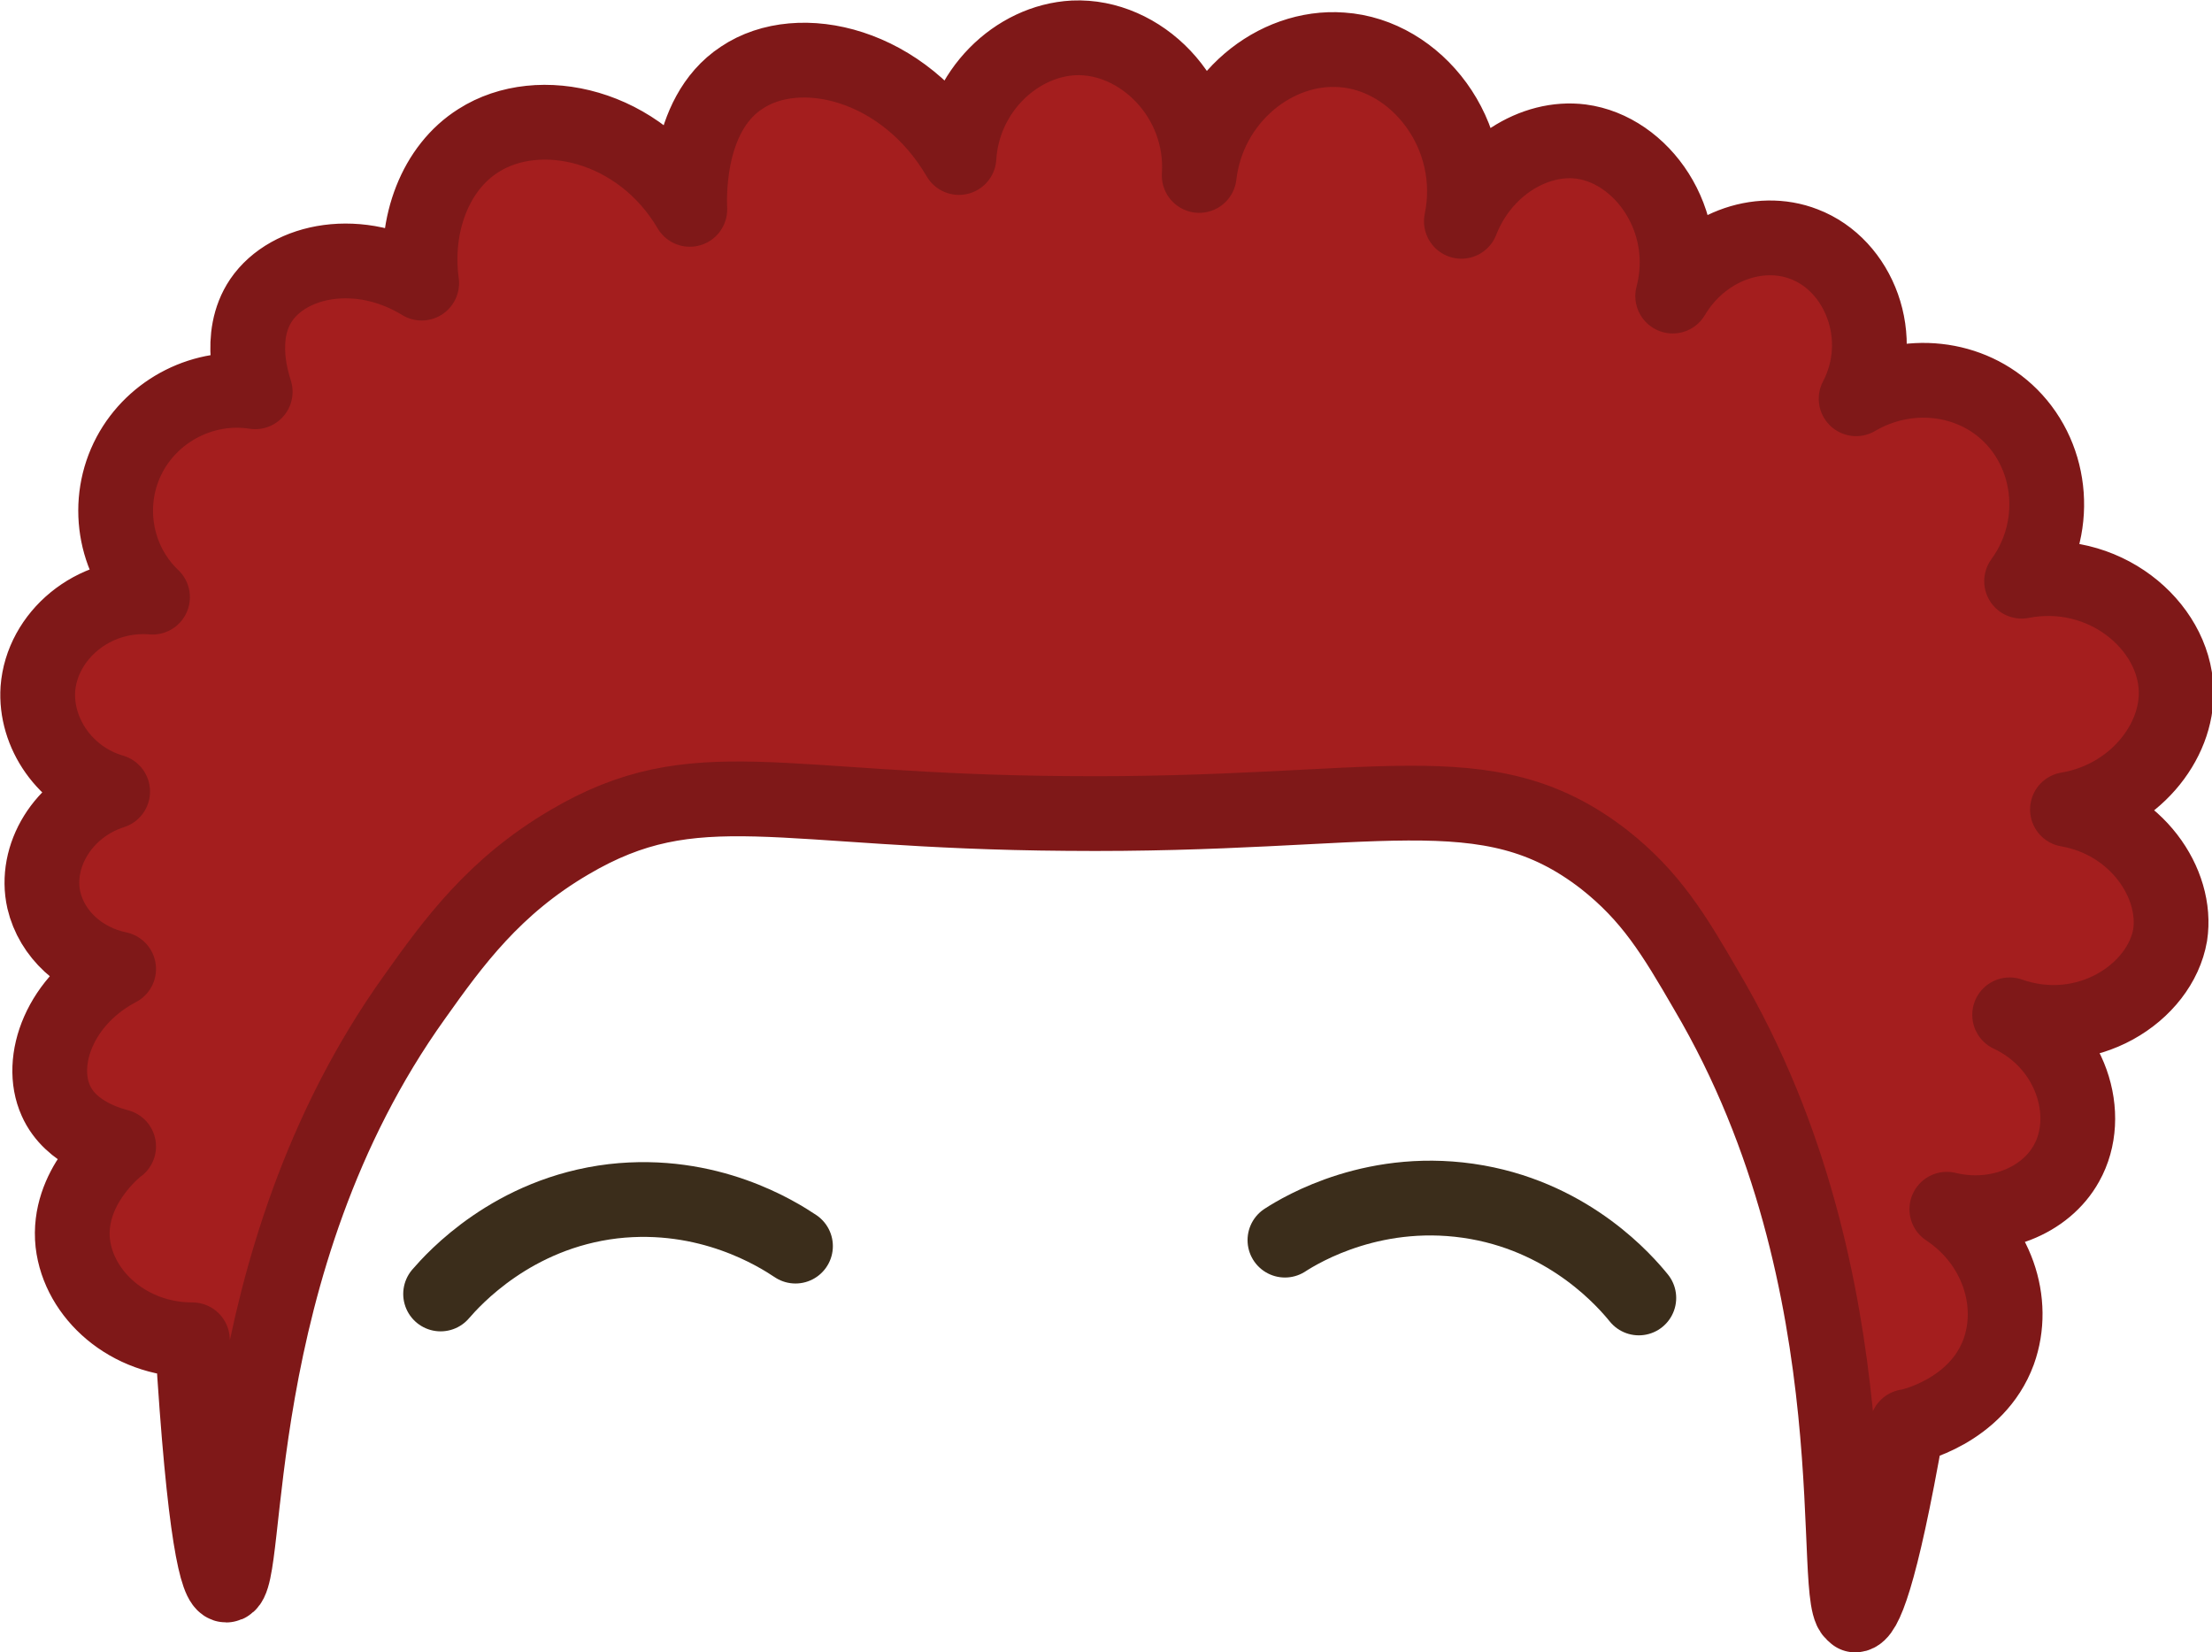
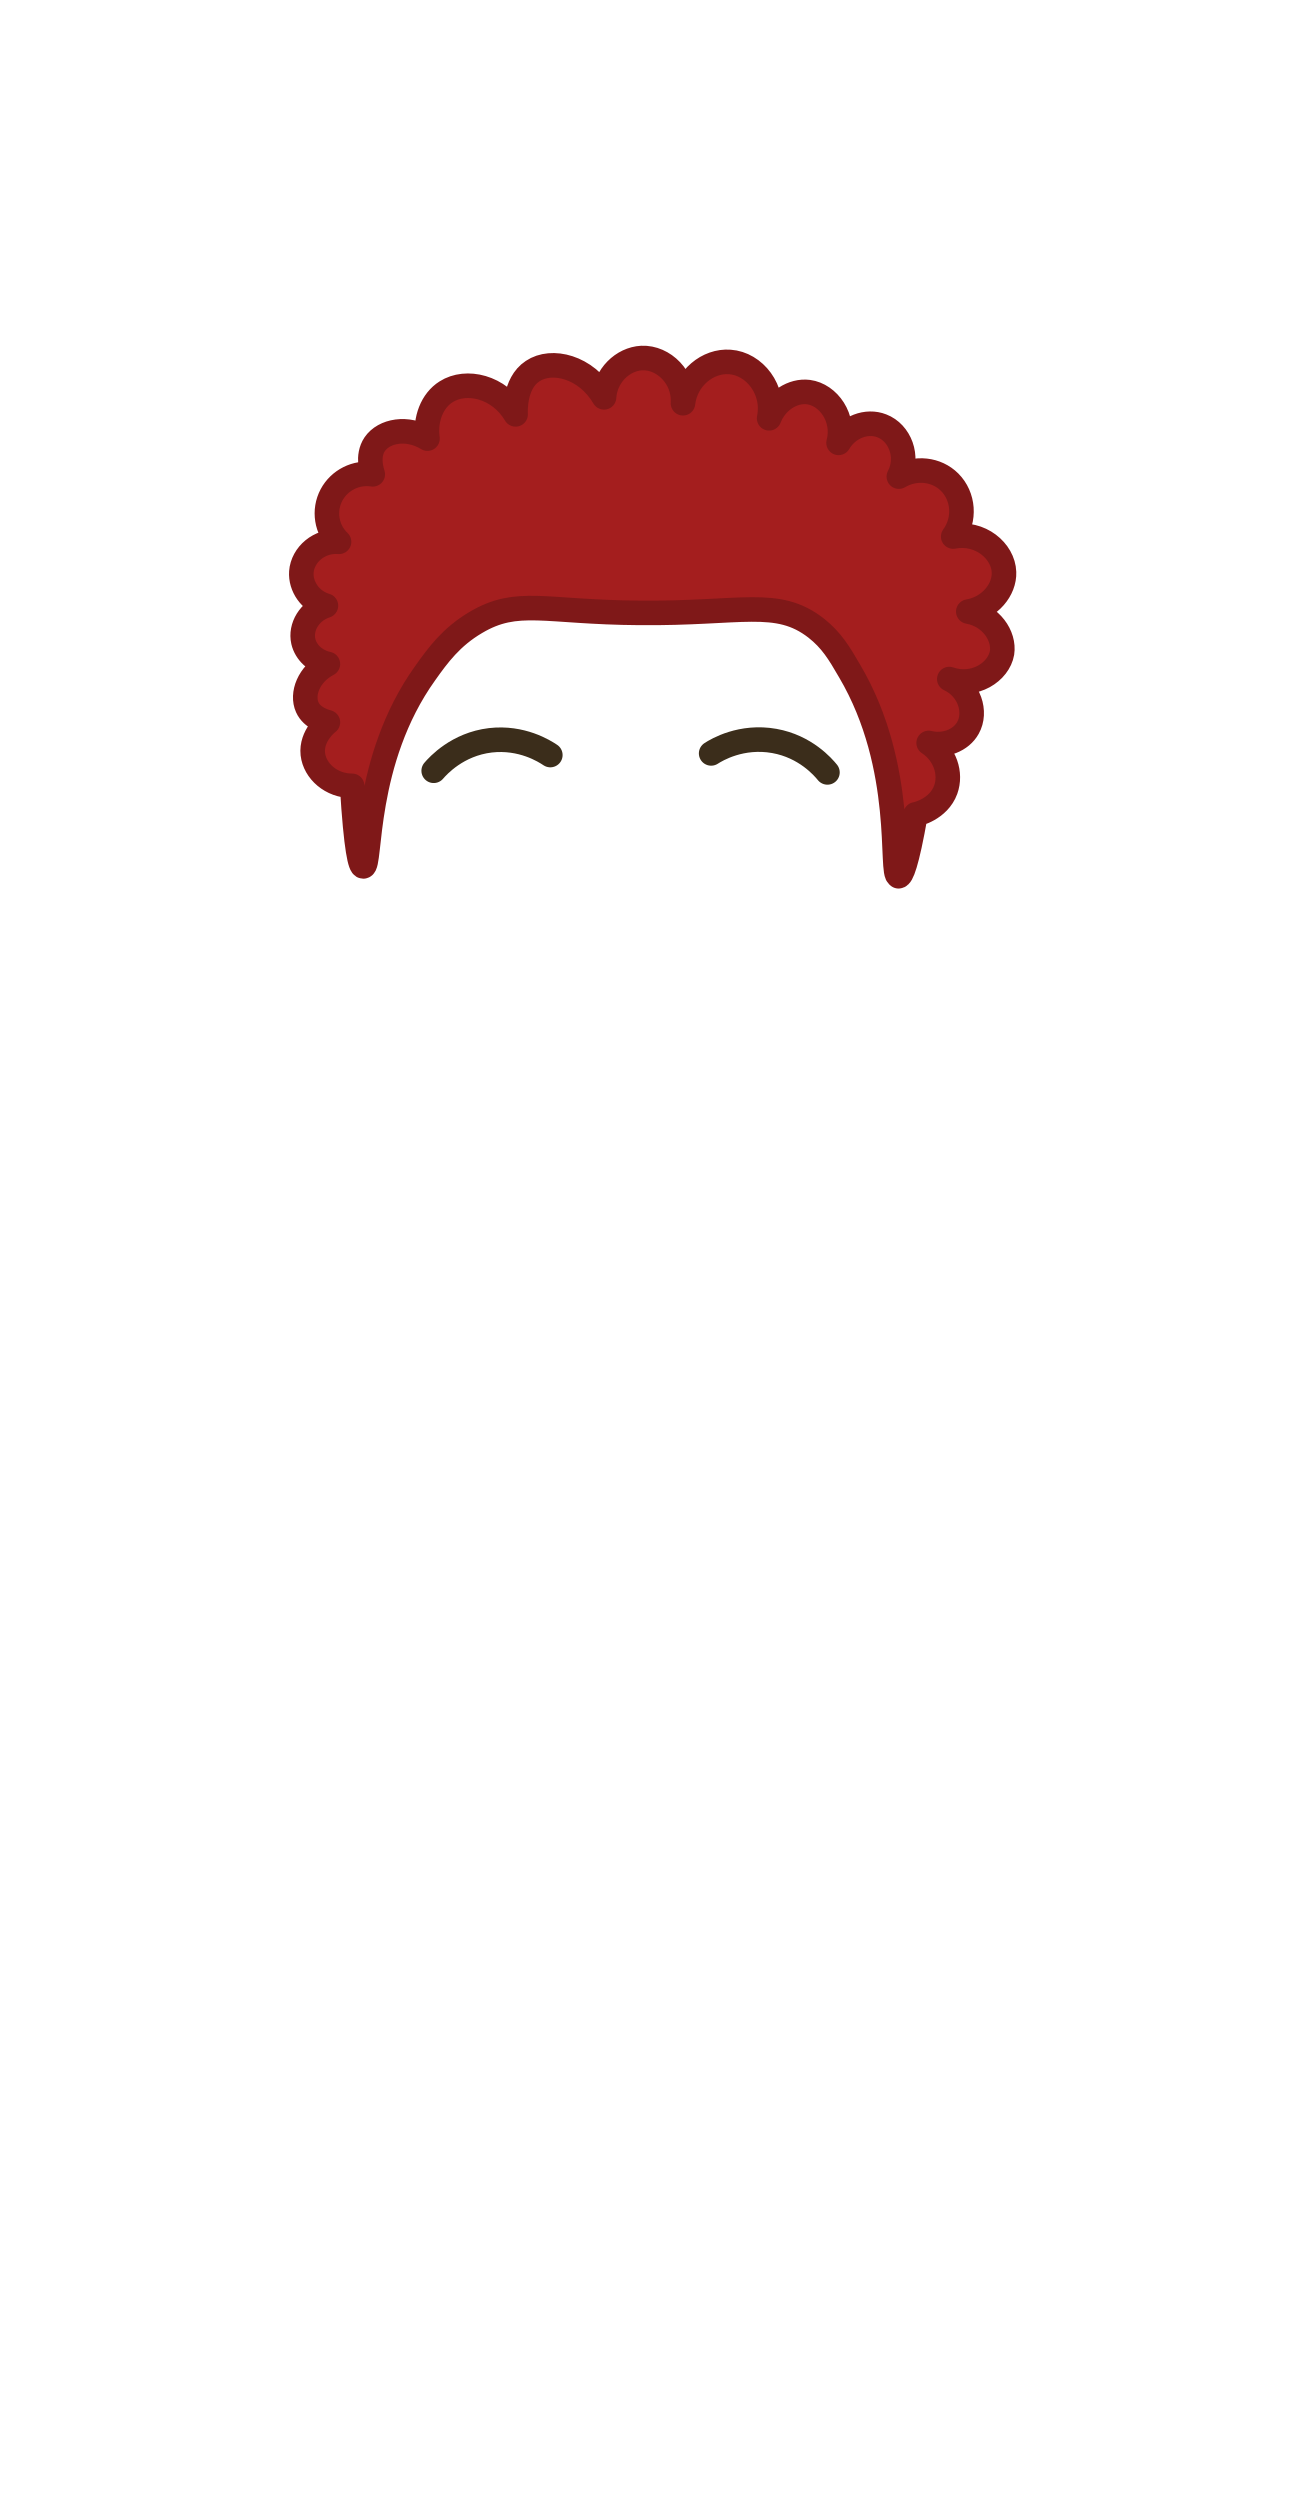
- <svg xmlns="http://www.w3.org/2000/svg" id="red_afro" viewBox="0 0 22.19 16.57">
-   <path d="M4.42,12.98c.13-.15.72-.81,1.73-.93.96-.11,1.65.33,1.83.45" fill="none" stroke="#3b2d1b" stroke-linecap="round" stroke-linejoin="round" stroke-width=".75" />
-   <path d="M12.89,12.44c.17-.11.92-.56,1.93-.38.95.17,1.49.8,1.62.96" fill="none" stroke="#3b2d1b" stroke-linecap="round" stroke-linejoin="round" stroke-width=".75" />
-   <path d="M18.61,16.2c.09,0,.25-.35.52-1.89.03,0,.7-.15.92-.75.18-.5-.02-1.1-.52-1.43.49.12.99-.08,1.2-.46.27-.48.05-1.2-.57-1.49.77.27,1.51-.22,1.61-.8.08-.52-.34-1.14-1.03-1.26.66-.11,1.11-.67,1.09-1.2-.02-.65-.73-1.25-1.55-1.09.38-.52.32-1.23-.11-1.66-.4-.4-1.04-.47-1.55-.17.32-.61.03-1.34-.52-1.55-.46-.18-1.03.03-1.32.52.2-.76-.31-1.47-.92-1.55-.47-.06-.99.26-1.2.8.18-.87-.45-1.67-1.2-1.72-.67-.05-1.34.49-1.43,1.26.05-.78-.59-1.41-1.26-1.38-.58.03-1.11.54-1.15,1.2-.55-.94-1.6-1.19-2.18-.8-.58.38-.52,1.28-.52,1.32-.5-.85-1.51-1.08-2.12-.69-.43.27-.65.84-.57,1.43-.62-.38-1.33-.24-1.61.17-.25.37-.08.85-.06.92-.51-.08-1.02.18-1.26.63-.25.47-.16,1.06.23,1.43-.6-.05-1.11.39-1.15.92-.03.44.27.89.75,1.03-.5.16-.79.65-.69,1.09.08.34.37.61.75.69-.59.31-.81.92-.63,1.32.15.34.56.44.63.46-.03.02-.52.41-.46.97.06.52.56.97,1.2.97.12,1.99.25,2.46.34,2.46.25,0-.03-3.22,1.89-5.9.39-.55.8-1.11,1.55-1.55,1.27-.75,2.08-.31,4.99-.29,3.13.03,4.2-.46,5.39.46.47.37.7.75,1.03,1.32,1.74,2.95,1.21,6.23,1.49,6.25Z" fill="#a41e1e" stroke="#7f1818" stroke-linecap="round" stroke-linejoin="round" stroke-width=".75" />
+ <svg xmlns="http://www.w3.org/2000/svg" id="red_afro" viewBox="0 0 39.6 76.32">
+   <path d="M13.24,23.53c.13-.15.72-.81,1.73-.93.96-.11,1.65.33,1.83.45" fill="none" stroke="#3b2d1b" stroke-linecap="round" stroke-linejoin="round" stroke-width=".75" />
+   <path d="M21.71,23c.17-.11.92-.56,1.93-.38.95.17,1.49.8,1.62.96" fill="none" stroke="#3b2d1b" stroke-linecap="round" stroke-linejoin="round" stroke-width=".75" />
+   <path d="M27.43,26.75c.09,0,.25-.35.52-1.89.03,0,.7-.15.92-.75.18-.5-.02-1.1-.52-1.43.49.12.99-.08,1.2-.46.27-.48.05-1.2-.57-1.49.77.27,1.51-.22,1.61-.8.08-.52-.34-1.14-1.03-1.26.66-.11,1.11-.67,1.09-1.2-.02-.65-.73-1.25-1.55-1.09.38-.52.32-1.23-.11-1.66-.4-.4-1.04-.47-1.55-.17.32-.61.03-1.34-.52-1.55-.46-.18-1.03.03-1.32.52.2-.76-.31-1.47-.92-1.55-.47-.06-.99.26-1.2.8.18-.87-.45-1.67-1.2-1.72-.67-.05-1.34.49-1.43,1.26.05-.78-.59-1.41-1.26-1.38-.58.03-1.11.54-1.15,1.2-.55-.94-1.6-1.19-2.18-.8-.58.38-.52,1.28-.52,1.32-.5-.85-1.51-1.08-2.12-.69-.43.27-.65.84-.57,1.43-.62-.38-1.33-.24-1.61.17-.25.37-.08.85-.06.92-.51-.08-1.02.18-1.26.63-.25.47-.16,1.06.23,1.43-.6-.05-1.11.39-1.15.92-.03.44.27.89.75,1.03-.5.16-.79.65-.69,1.09.08.34.37.61.75.69-.59.31-.81.92-.63,1.32.15.34.56.44.63.46-.03.02-.52.41-.46.97.06.52.56.97,1.2.97.12,1.99.25,2.46.34,2.46.25,0-.03-3.22,1.89-5.9.39-.55.8-1.11,1.55-1.55,1.27-.75,2.08-.31,4.99-.29,3.13.03,4.2-.46,5.39.46.47.37.7.75,1.03,1.32,1.74,2.95,1.21,6.23,1.49,6.25Z" fill="#a41e1e" stroke="#7f1818" stroke-linecap="round" stroke-linejoin="round" stroke-width=".75" />
</svg>
